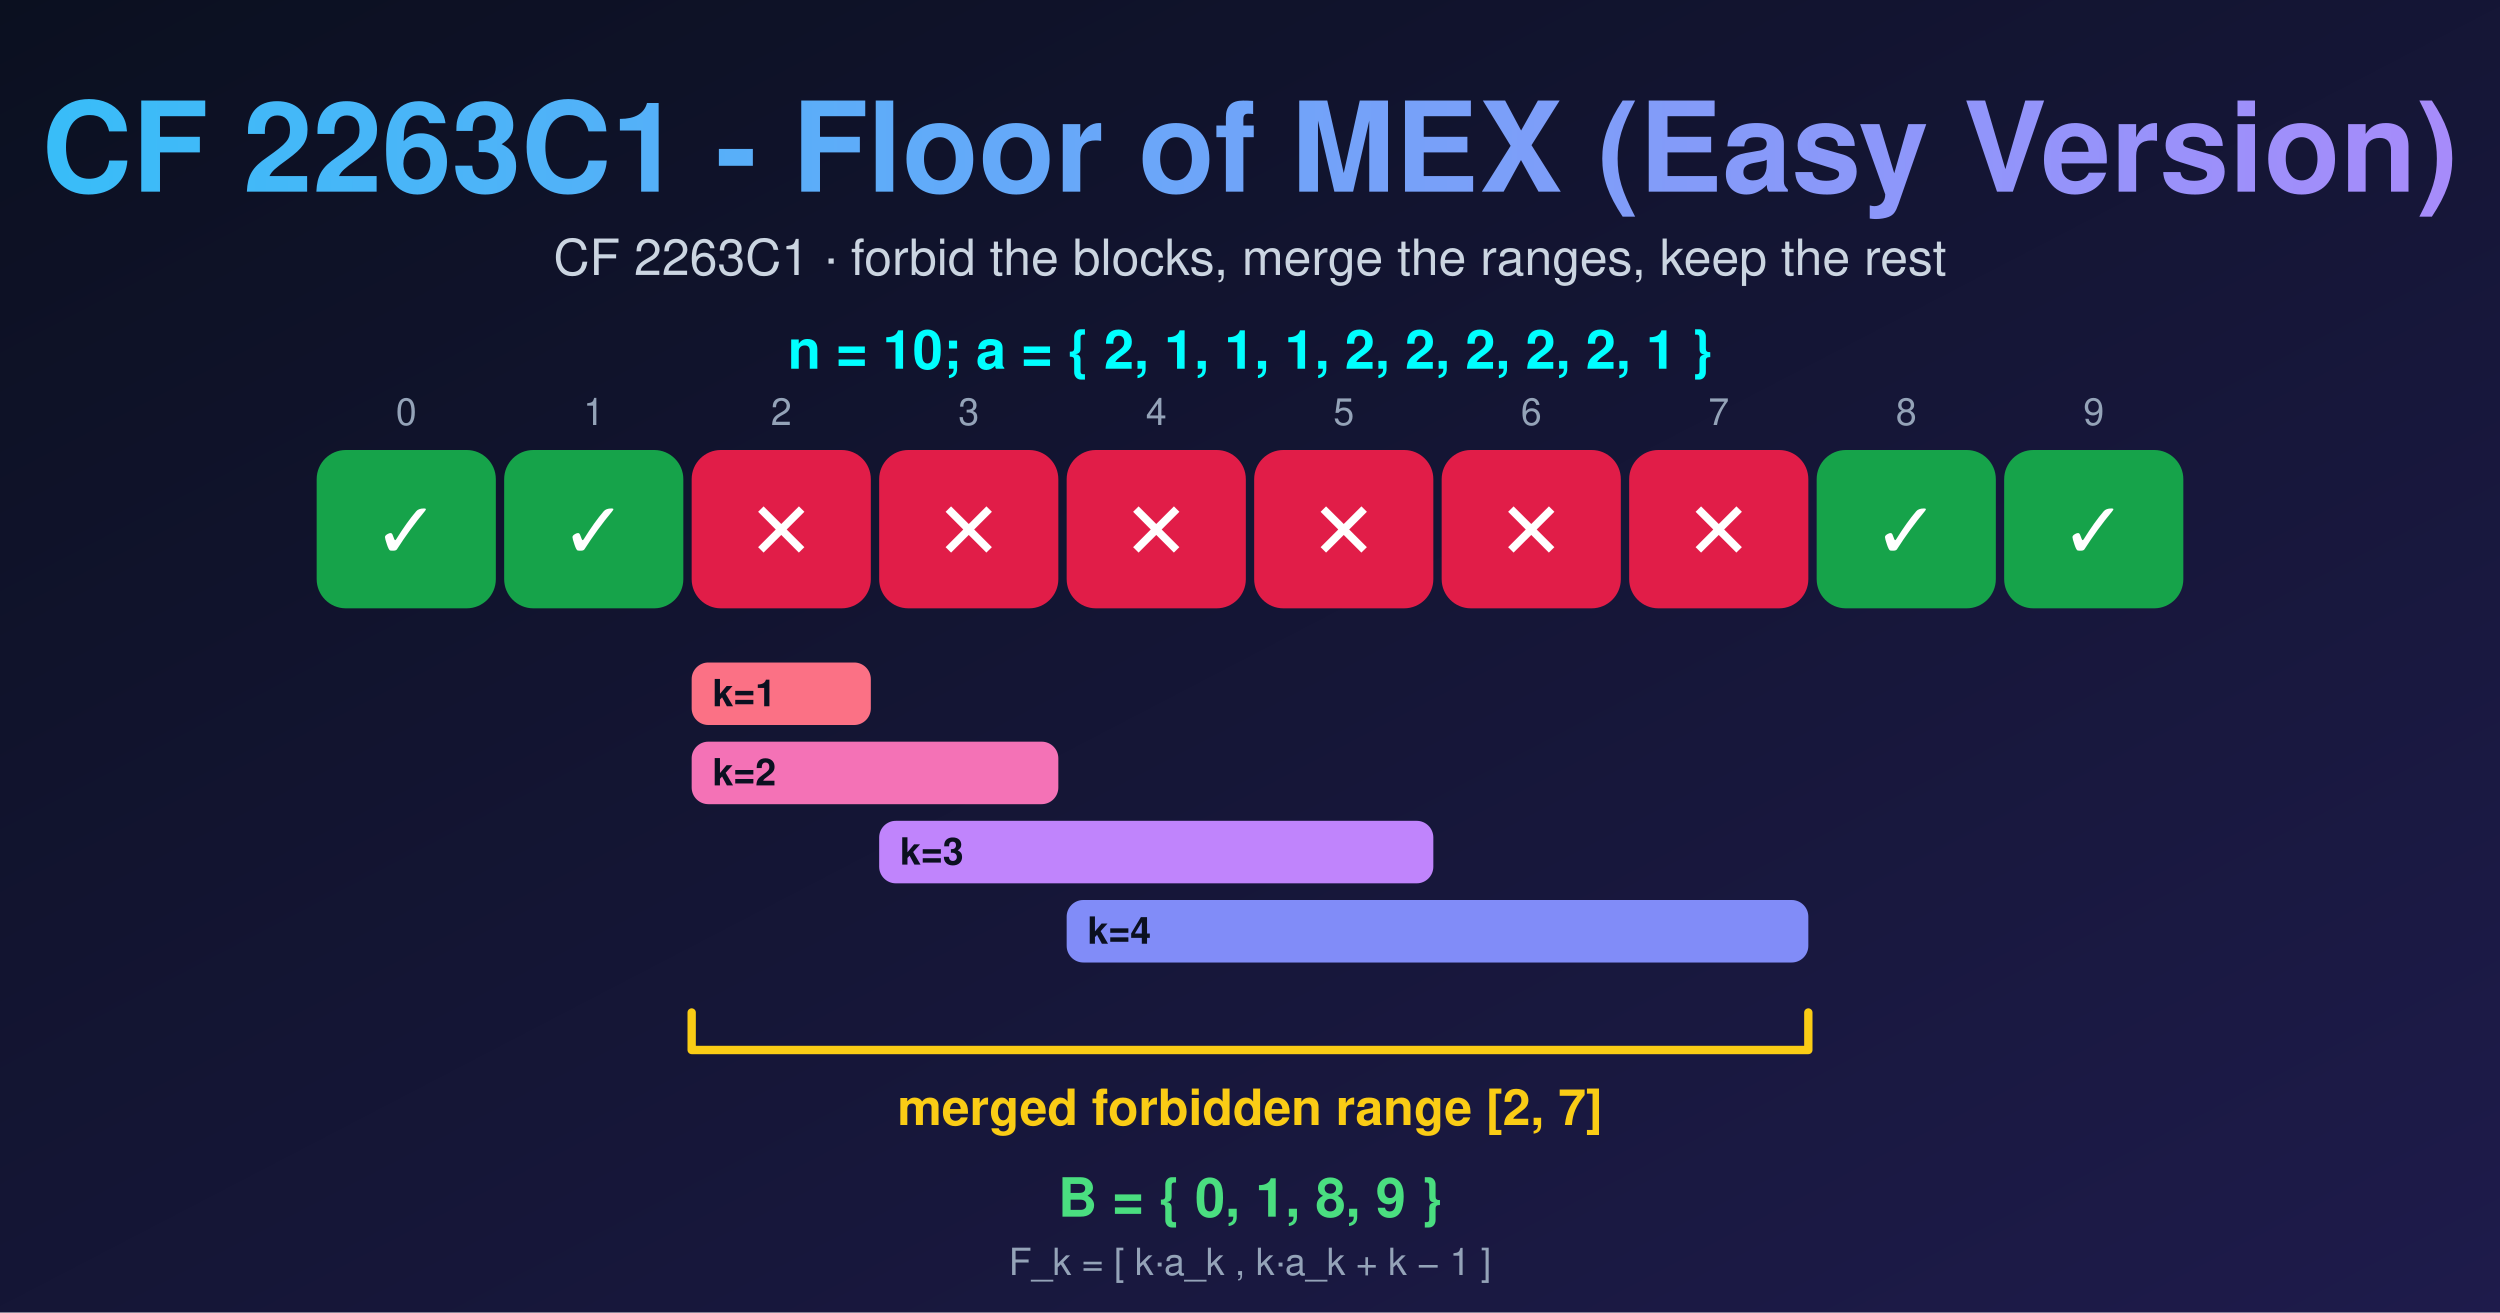
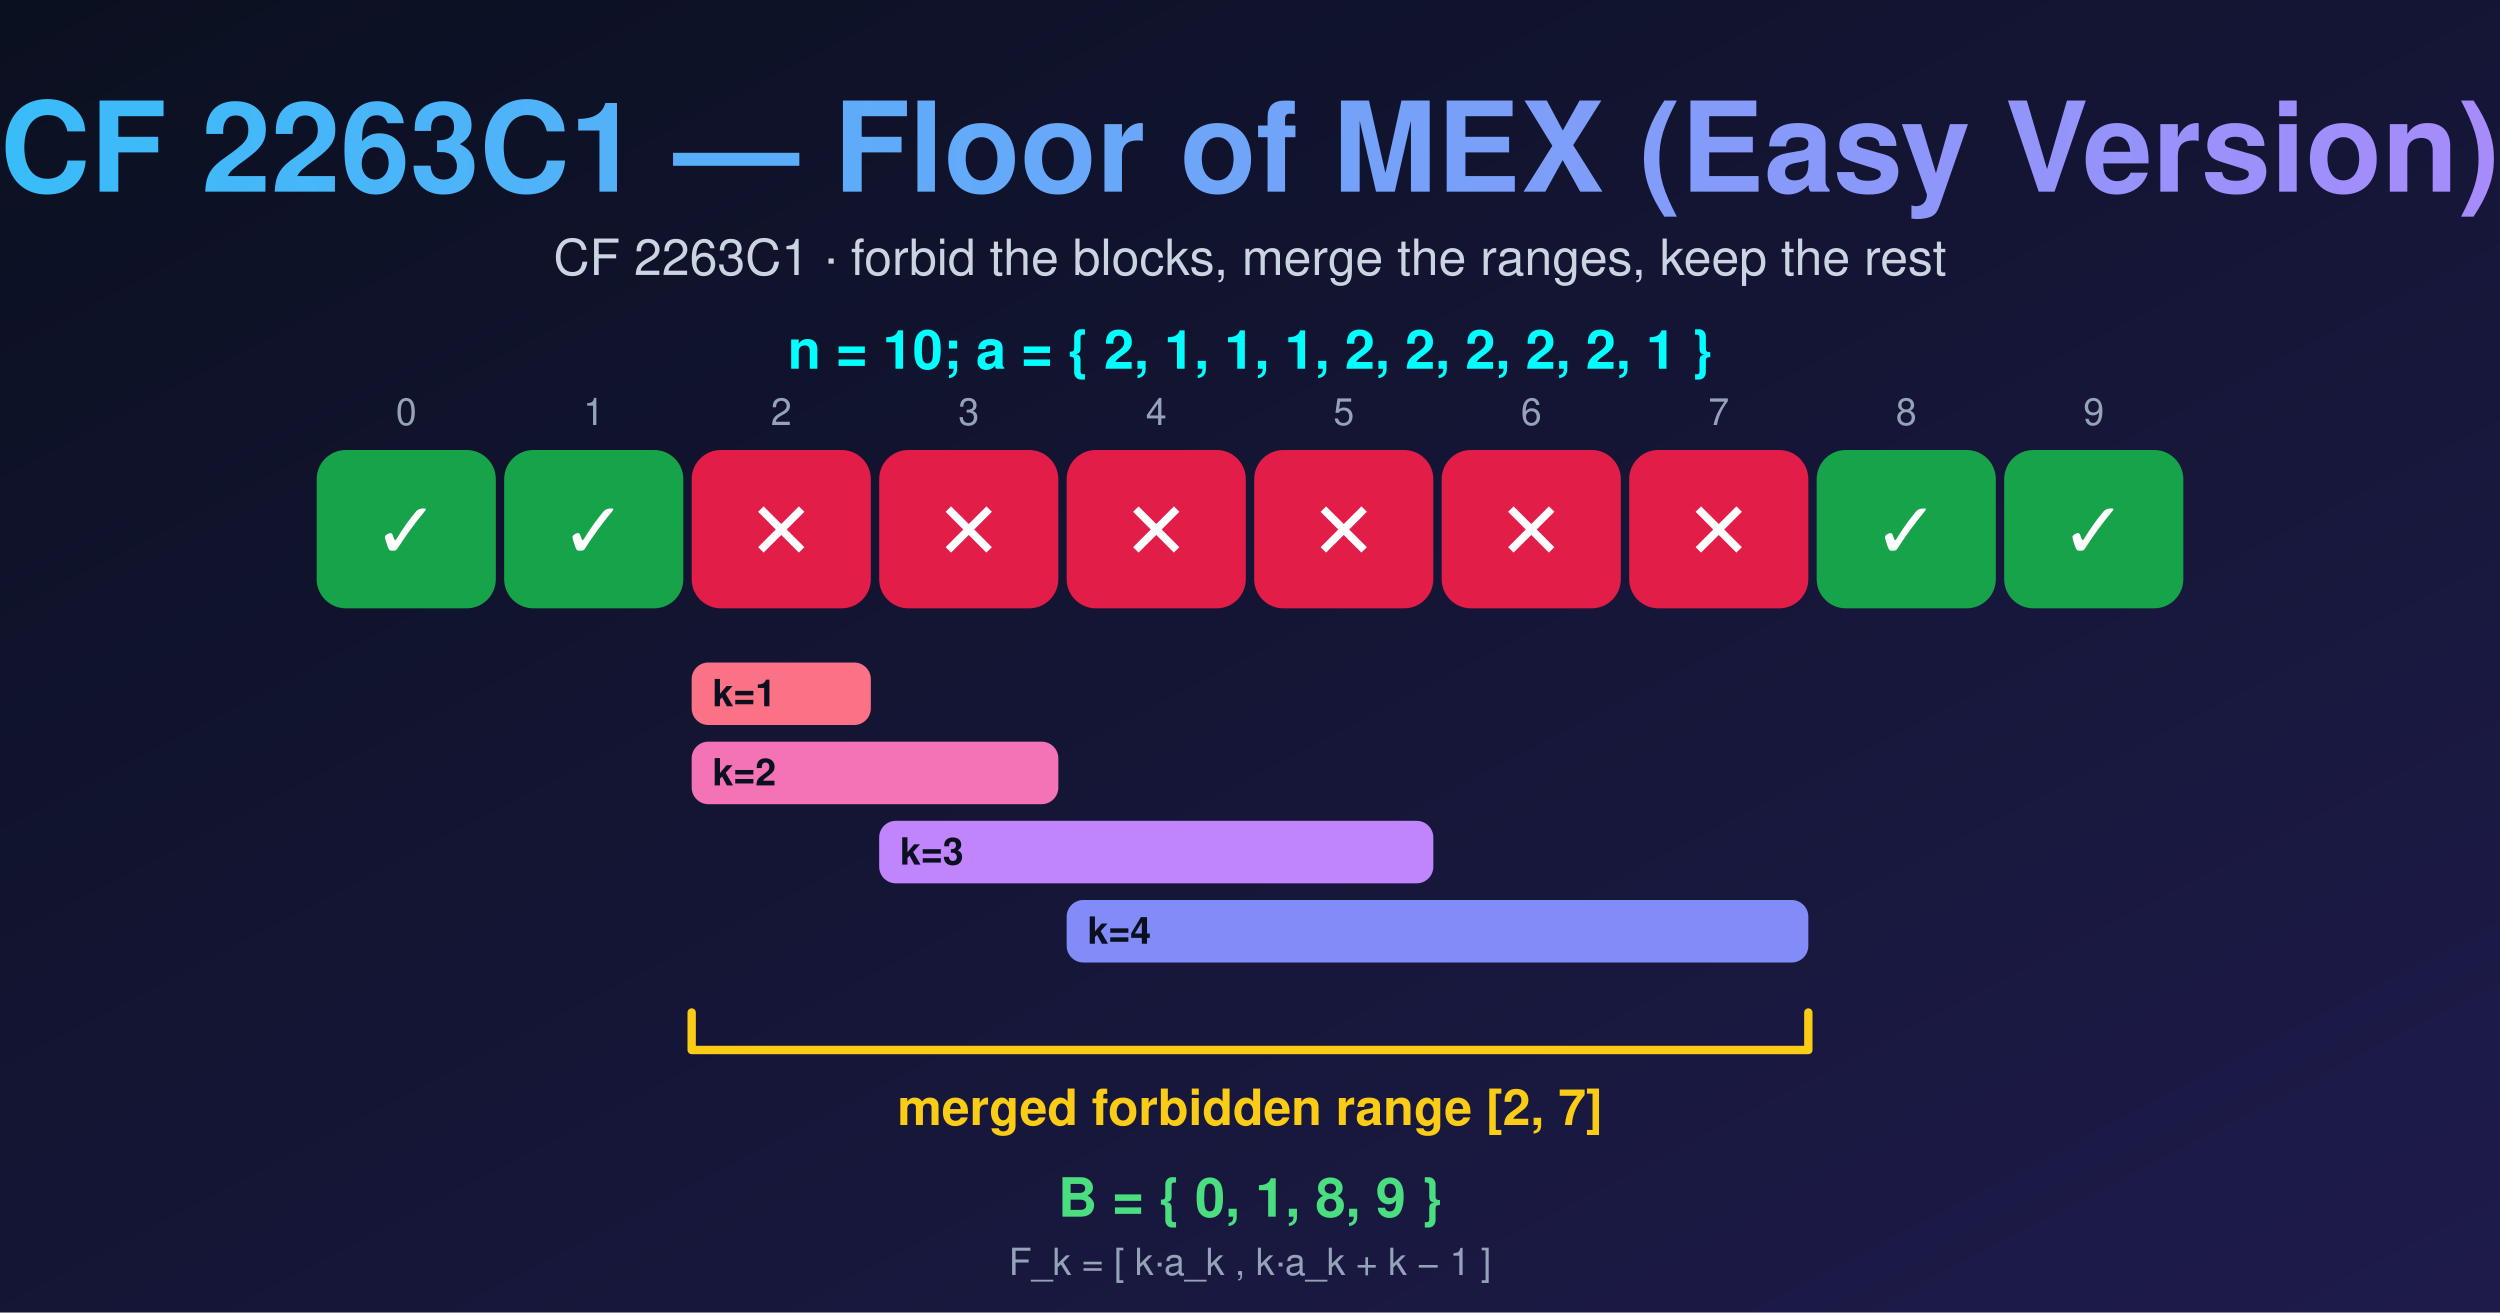
<svg xmlns="http://www.w3.org/2000/svg" viewBox="0 0 1200 630" width="1200" height="630" font-family="Segoe UI, Helvetica, Arial, sans-serif">
  <defs>
    <linearGradient id="bg" x1="0" y1="0" x2="1" y2="1">
      <stop offset="0" stop-color="#0b1020" />
      <stop offset="1" stop-color="#1e1b4b" />
    </linearGradient>
    <linearGradient id="ttl" x1="0" y1="0" x2="1" y2="0">
      <stop offset="0" stop-color="#38bdf8" />
      <stop offset="1" stop-color="#a78bfa" />
    </linearGradient>
  </defs>
  <rect width="1200" height="630" fill="url(#bg)" />
-   <text x="600" y="92" text-anchor="middle" font-size="60" font-weight="800" fill="url(#ttl)">CF 2263C1 - Floor of MEX (Easy Version)</text>
+   <text x="600" y="92" text-anchor="middle" font-size="60" font-weight="800" fill="url(#ttl)">CF 2263C1 — Floor of MEX (Easy Version)</text>
  <text x="600" y="132" text-anchor="middle" font-size="24" fill="#cbd5e1">CF 2263C1 · forbid the blocks, merge the ranges, keep the rest</text>
  <text x="600" y="177" text-anchor="middle" font-size="26" font-weight="700" fill="cyan">n = 10; a = { 2, 1, 1, 1, 2, 2, 2, 2, 2, 1 }</text>
  <g font-size="18" fill="#94a3b8" text-anchor="middle">
    <text x="195" y="204">0</text>
    <text x="285" y="204">1</text>
    <text x="375" y="204">2</text>
    <text x="465" y="204">3</text>
    <text x="555" y="204">4</text>
    <text x="645" y="204">5</text>
    <text x="735" y="204">6</text>
    <text x="825" y="204">7</text>
    <text x="915" y="204">8</text>
    <text x="1005" y="204">9</text>
  </g>
  <g>
    <rect x="152" y="216" width="86" height="76" rx="14" fill="#16a34a" />
    <rect x="242" y="216" width="86" height="76" rx="14" fill="#16a34a" />
    <rect x="332" y="216" width="86" height="76" rx="14" fill="#e11d48" />
    <rect x="422" y="216" width="86" height="76" rx="14" fill="#e11d48" />
    <rect x="512" y="216" width="86" height="76" rx="14" fill="#e11d48" />
    <rect x="602" y="216" width="86" height="76" rx="14" fill="#e11d48" />
    <rect x="692" y="216" width="86" height="76" rx="14" fill="#e11d48" />
    <rect x="782" y="216" width="86" height="76" rx="14" fill="#e11d48" />
    <rect x="872" y="216" width="86" height="76" rx="14" fill="#16a34a" />
    <rect x="962" y="216" width="86" height="76" rx="14" fill="#16a34a" />
  </g>
  <g font-size="38" font-weight="700" fill="#ffffff" text-anchor="middle">
    <text x="195" y="268">✓</text>
    <text x="285" y="268">✓</text>
    <text x="375" y="268">✕</text>
    <text x="465" y="268">✕</text>
    <text x="555" y="268">✕</text>
    <text x="645" y="268">✕</text>
    <text x="735" y="268">✕</text>
    <text x="825" y="268">✕</text>
    <text x="915" y="268">✓</text>
    <text x="1005" y="268">✓</text>
  </g>
  <g font-size="18" font-weight="600" fill="#0b1020" text-anchor="start">
    <rect x="332" y="318" width="86" height="30" rx="8" fill="#fb7185" />
    <text x="342" y="339">k=1</text>
    <rect x="332" y="356" width="176" height="30" rx="8" fill="#f472b6" />
    <text x="342" y="377">k=2</text>
    <rect x="422" y="394" width="266" height="30" rx="8" fill="#c084fc" />
    <text x="432" y="415">k=3</text>
    <rect x="512" y="432" width="356" height="30" rx="8" fill="#818cf8" />
    <text x="522" y="453">k=4</text>
  </g>
  <path d="M 332 486 L 332 504 L 868 504 L 868 486" fill="none" stroke="#facc15" stroke-width="4" stroke-linecap="round" stroke-linejoin="round" />
  <text x="600" y="540" text-anchor="middle" font-size="24" font-weight="700" fill="#facc15">merged forbidden range [2, 7]</text>
  <text x="600" y="584" text-anchor="middle" font-size="26" font-weight="700" fill="#4ade80">B = { 0, 1, 8, 9 }</text>
  <text x="600" y="612" text-anchor="middle" font-size="18" fill="#94a3b8">F_k = [ k·a_k , k·a_k + k − 1 ]</text>
</svg>
